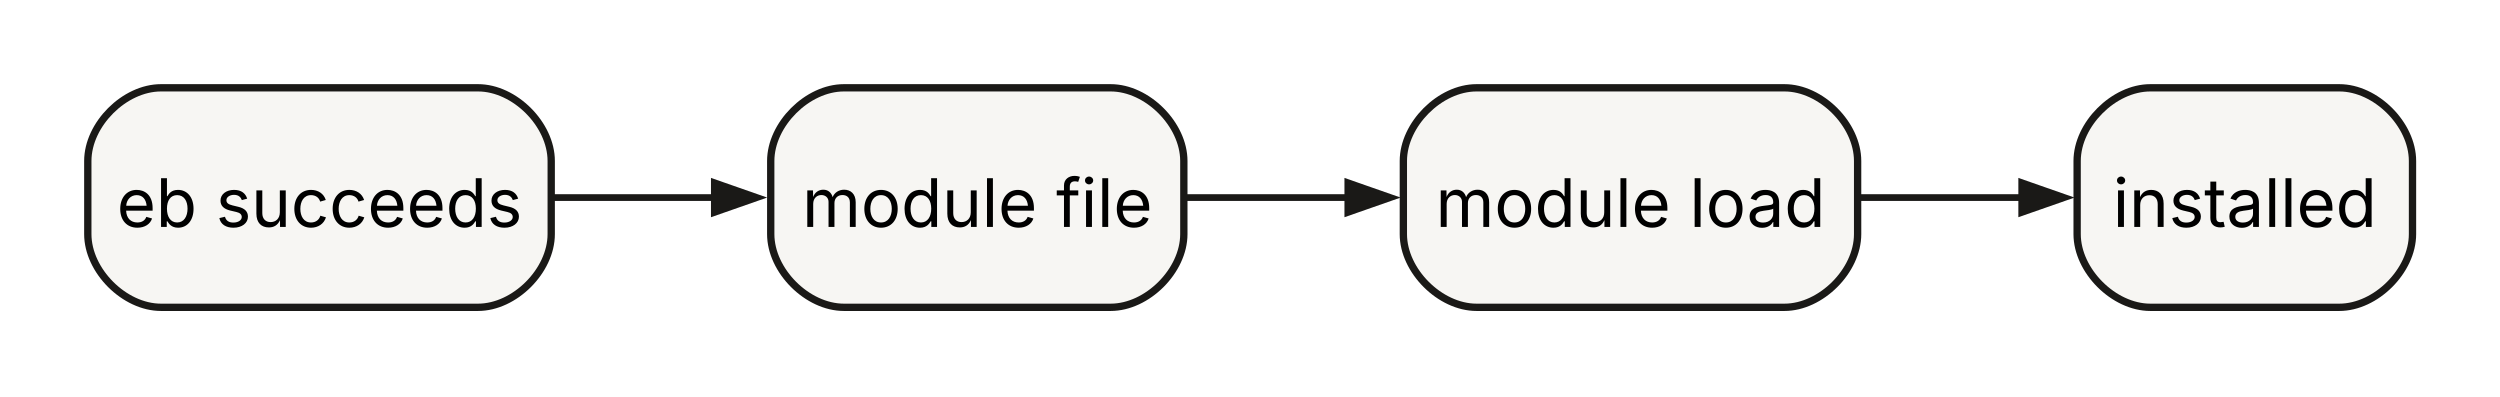
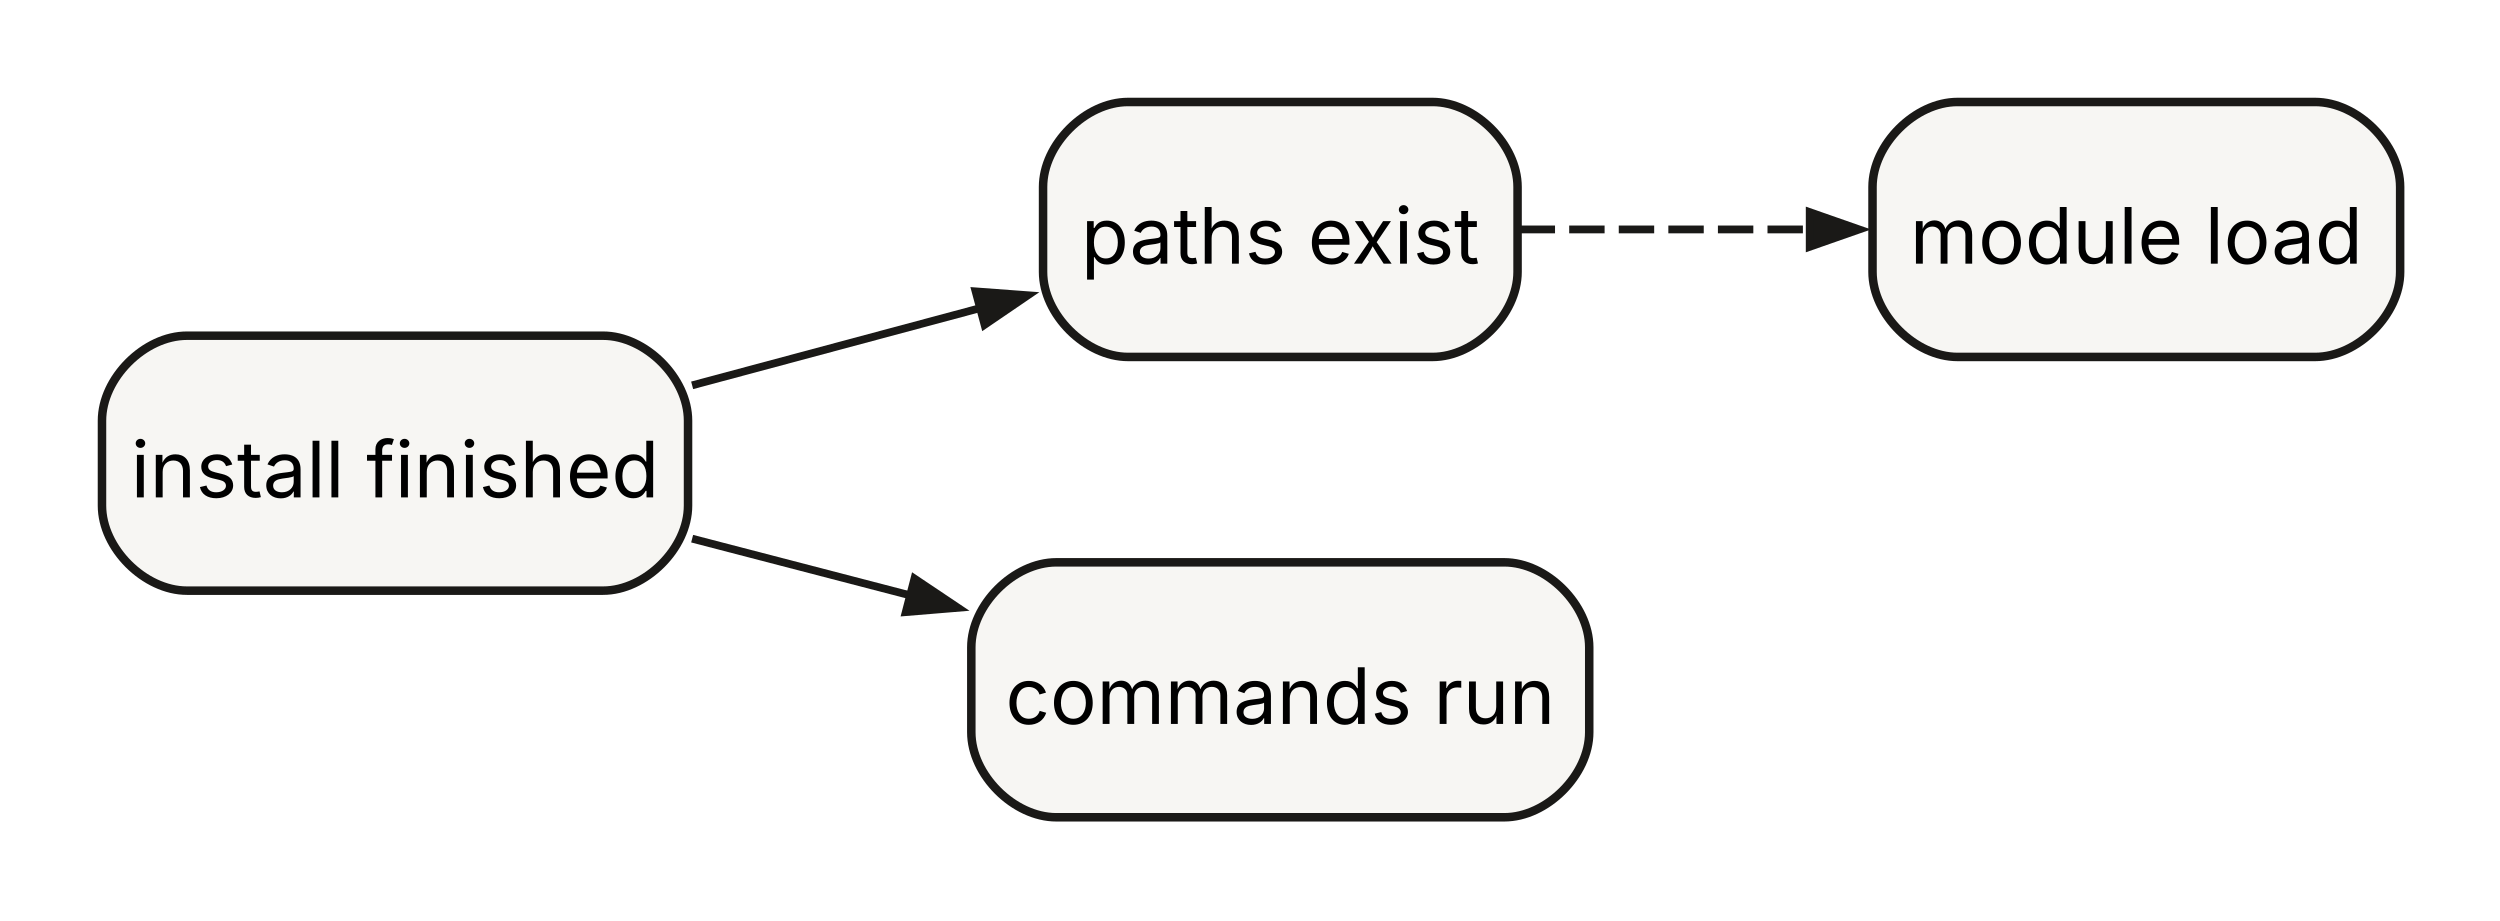
- <svg xmlns="http://www.w3.org/2000/svg" width="410pt" height="65pt" viewBox="0.00 0.00 410.00 65.00">
-   <g id="graph0" class="graph" transform="scale(1 1) rotate(0) translate(14.4 50.4)">
+ <svg xmlns="http://www.w3.org/2000/svg" width="353pt" height="130pt" viewBox="0.00 0.00 353.00 130.00">
+   <g id="graph0" class="graph" transform="scale(1 1) rotate(0) translate(14.4 115.4)">
    <g id="node1" class="node">
-       <path fill="#f7f6f3" stroke="#1a1917" stroke-width="1.2" d="M64,-36C64,-36 12,-36 12,-36 6,-36 0,-30 0,-24 0,-24 0,-12 0,-12 0,-6 6,0 12,0 12,0 64,0 64,0 70,0 76,-6 76,-12 76,-12 76,-24 76,-24 76,-30 70,-36 64,-36" />
-       <text xml:space="preserve" text-anchor="middle" x="38" y="-13.18" font-family="Inter,Helvetica,sans-serif" font-size="11.00">eb succeeds</text>
+       <path fill="#f7f6f3" stroke="#1a1917" stroke-width="1.2" d="M70.75,-68C70.75,-68 12,-68 12,-68 6,-68 0,-62 0,-56 0,-56 0,-44 0,-44 0,-38 6,-32 12,-32 12,-32 70.75,-32 70.75,-32 76.75,-32 82.75,-38 82.75,-44 82.75,-44 82.75,-56 82.75,-56 82.75,-62 76.75,-68 70.75,-68" />
+       <text xml:space="preserve" text-anchor="middle" x="41.38" y="-45.17" font-family="Inter,Helvetica,sans-serif" font-size="11.00">install finished</text>
    </g>
    <g id="node2" class="node">
-       <path fill="#f7f6f3" stroke="#1a1917" stroke-width="1.2" d="M167.75,-36C167.75,-36 124,-36 124,-36 118,-36 112,-30 112,-24 112,-24 112,-12 112,-12 112,-6 118,0 124,0 124,0 167.75,0 167.75,0 173.75,0 179.75,-6 179.75,-12 179.75,-12 179.75,-24 179.75,-24 179.75,-30 173.75,-36 167.75,-36" />
-       <text xml:space="preserve" text-anchor="middle" x="145.88" y="-13.18" font-family="Inter,Helvetica,sans-serif" font-size="11.00">module file</text>
+       <path fill="#f7f6f3" stroke="#1a1917" stroke-width="1.2" d="M187.88,-101C187.88,-101 144.88,-101 144.88,-101 138.88,-101 132.88,-95 132.88,-89 132.88,-89 132.88,-77 132.88,-77 132.88,-71 138.88,-65 144.88,-65 144.88,-65 187.88,-65 187.88,-65 193.88,-65 199.88,-71 199.88,-77 199.88,-77 199.88,-89 199.88,-89 199.88,-95 193.88,-101 187.88,-101" />
+       <text xml:space="preserve" text-anchor="middle" x="166.38" y="-78.17" font-family="Inter,Helvetica,sans-serif" font-size="11.00">paths exist</text>
    </g>
    <g id="edge1" class="edge">
-       <path fill="none" stroke="#1a1917" stroke-width="1.1" d="M76.33,-18C84.9,-18 94.07,-18 102.83,-18" />
-       <polygon fill="#1a1917" stroke="#1a1917" stroke-width="1.1" points="102.75,-20.45 109.75,-18 102.75,-15.55 102.75,-20.45" />
+       <path fill="none" stroke="#1a1917" stroke-width="1.1" d="M83.33,-60.99C96.53,-64.53 111.15,-68.45 124.35,-71.99" />
+       <polygon fill="#1a1917" stroke="#1a1917" stroke-width="1.1" points="123.35,-74.26 130.75,-73.71 124.62,-69.53 123.35,-74.26" />
    </g>
    <g id="node3" class="node">
-       <path fill="#f7f6f3" stroke="#1a1917" stroke-width="1.2" d="M278.25,-36C278.25,-36 227.75,-36 227.75,-36 221.75,-36 215.75,-30 215.75,-24 215.75,-24 215.75,-12 215.75,-12 215.75,-6 221.75,0 227.75,0 227.75,0 278.25,0 278.25,0 284.25,0 290.25,-6 290.25,-12 290.25,-12 290.25,-24 290.25,-24 290.25,-30 284.25,-36 278.25,-36" />
-       <text xml:space="preserve" text-anchor="middle" x="253" y="-13.18" font-family="Inter,Helvetica,sans-serif" font-size="11.00">module load</text>
+       <path fill="#f7f6f3" stroke="#1a1917" stroke-width="1.2" d="M198,-36C198,-36 134.75,-36 134.75,-36 128.75,-36 122.75,-30 122.75,-24 122.75,-24 122.75,-12 122.75,-12 122.75,-6 128.75,0 134.75,0 134.75,0 198,0 198,0 204,0 210,-6 210,-12 210,-12 210,-24 210,-24 210,-30 204,-36 198,-36" />
+       <text xml:space="preserve" text-anchor="middle" x="166.38" y="-13.18" font-family="Inter,Helvetica,sans-serif" font-size="11.00">commands run</text>
    </g>
    <g id="edge2" class="edge">
-       <path fill="none" stroke="#1a1917" stroke-width="1.1" d="M180.14,-18C188.62,-18 197.87,-18 206.84,-18" />
-       <polygon fill="#1a1917" stroke="#1a1917" stroke-width="1.1" points="206.64,-20.45 213.64,-18 206.64,-15.55 206.64,-20.45" />
+       <path fill="none" stroke="#1a1917" stroke-width="1.1" d="M83.33,-39.34C93.26,-36.76 103.99,-33.97 114.32,-31.28" />
+       <polygon fill="#1a1917" stroke="#1a1917" stroke-width="1.1" points="114.72,-33.71 120.88,-29.58 113.49,-28.97 114.72,-33.71" />
    </g>
    <g id="node4" class="node">
-       <path fill="#f7f6f3" stroke="#1a1917" stroke-width="1.2" d="M369.25,-36C369.25,-36 338.25,-36 338.25,-36 332.25,-36 326.25,-30 326.25,-24 326.25,-24 326.25,-12 326.25,-12 326.25,-6 332.25,0 338.25,0 338.25,0 369.25,0 369.25,0 375.25,0 381.25,-6 381.25,-12 381.25,-12 381.25,-24 381.25,-24 381.25,-30 375.25,-36 369.25,-36" />
-       <text xml:space="preserve" text-anchor="middle" x="353.75" y="-13.18" font-family="Inter,Helvetica,sans-serif" font-size="11.00">installed</text>
+       <path fill="#f7f6f3" stroke="#1a1917" stroke-width="1.2" d="M312.5,-101C312.5,-101 262,-101 262,-101 256,-101 250,-95 250,-89 250,-89 250,-77 250,-77 250,-71 256,-65 262,-65 262,-65 312.5,-65 312.5,-65 318.5,-65 324.5,-71 324.5,-77 324.5,-77 324.5,-89 324.5,-89 324.5,-95 318.5,-101 312.5,-101" />
+       <text xml:space="preserve" text-anchor="middle" x="287.25" y="-78.17" font-family="Inter,Helvetica,sans-serif" font-size="11.00">module load</text>
    </g>
    <g id="edge3" class="edge">
-       <path fill="none" stroke="#1a1917" stroke-width="1.1" d="M290.77,-18C299.49,-18 308.77,-18 317.42,-18" />
-       <polygon fill="#1a1917" stroke="#1a1917" stroke-width="1.1" points="317.16,-20.45 324.16,-18 317.16,-15.55 317.16,-20.45" />
+       <path fill="none" stroke="#1a1917" stroke-width="1.1" stroke-dasharray="5,2" d="M200.17,-83C212.92,-83 227.73,-83 241.43,-83" />
+       <polygon fill="#1a1917" stroke="#1a1917" stroke-width="1.1" points="241.13,-85.45 248.13,-83 241.13,-80.55 241.13,-85.45" />
    </g>
  </g>
</svg>
